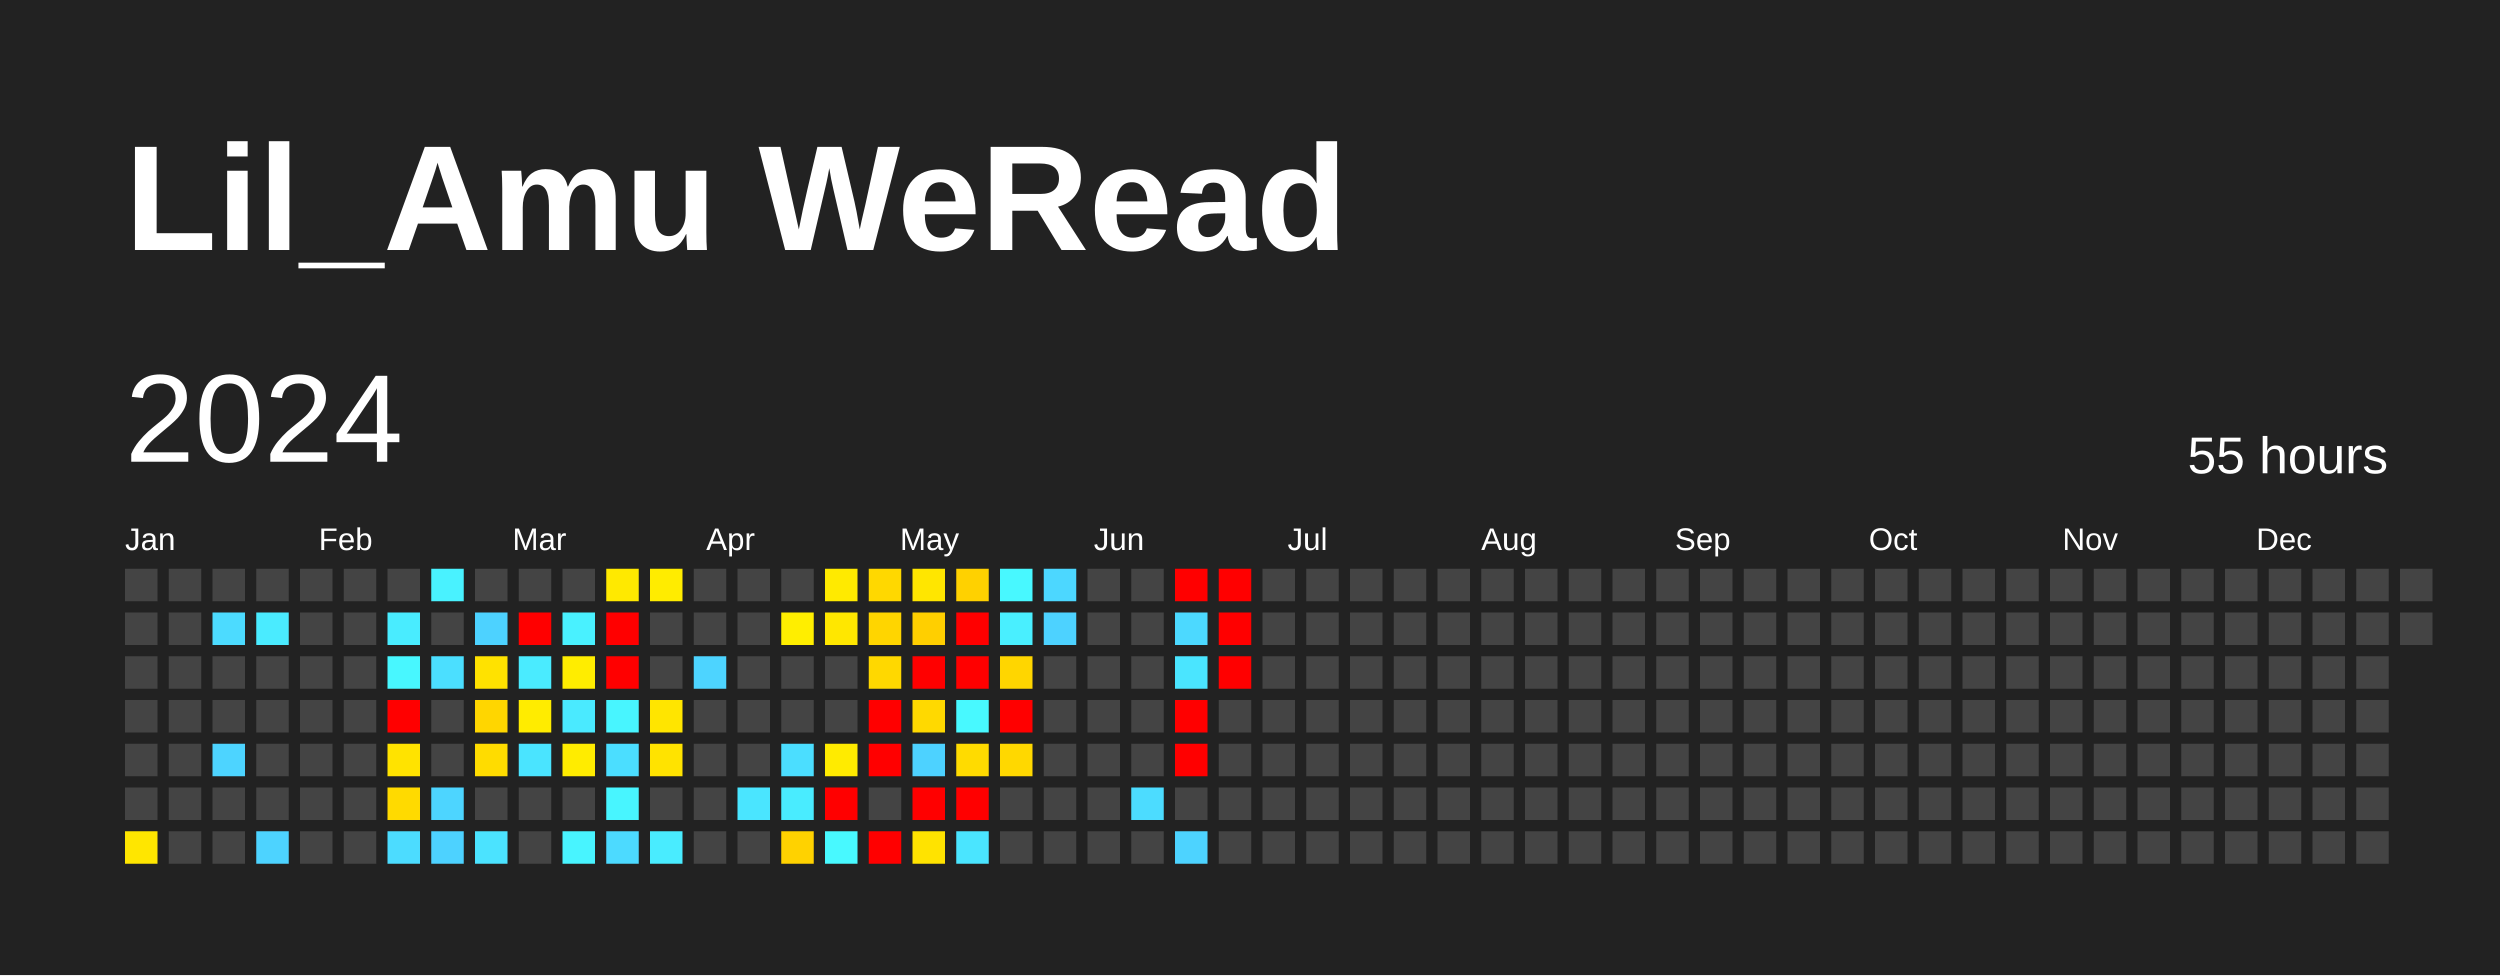
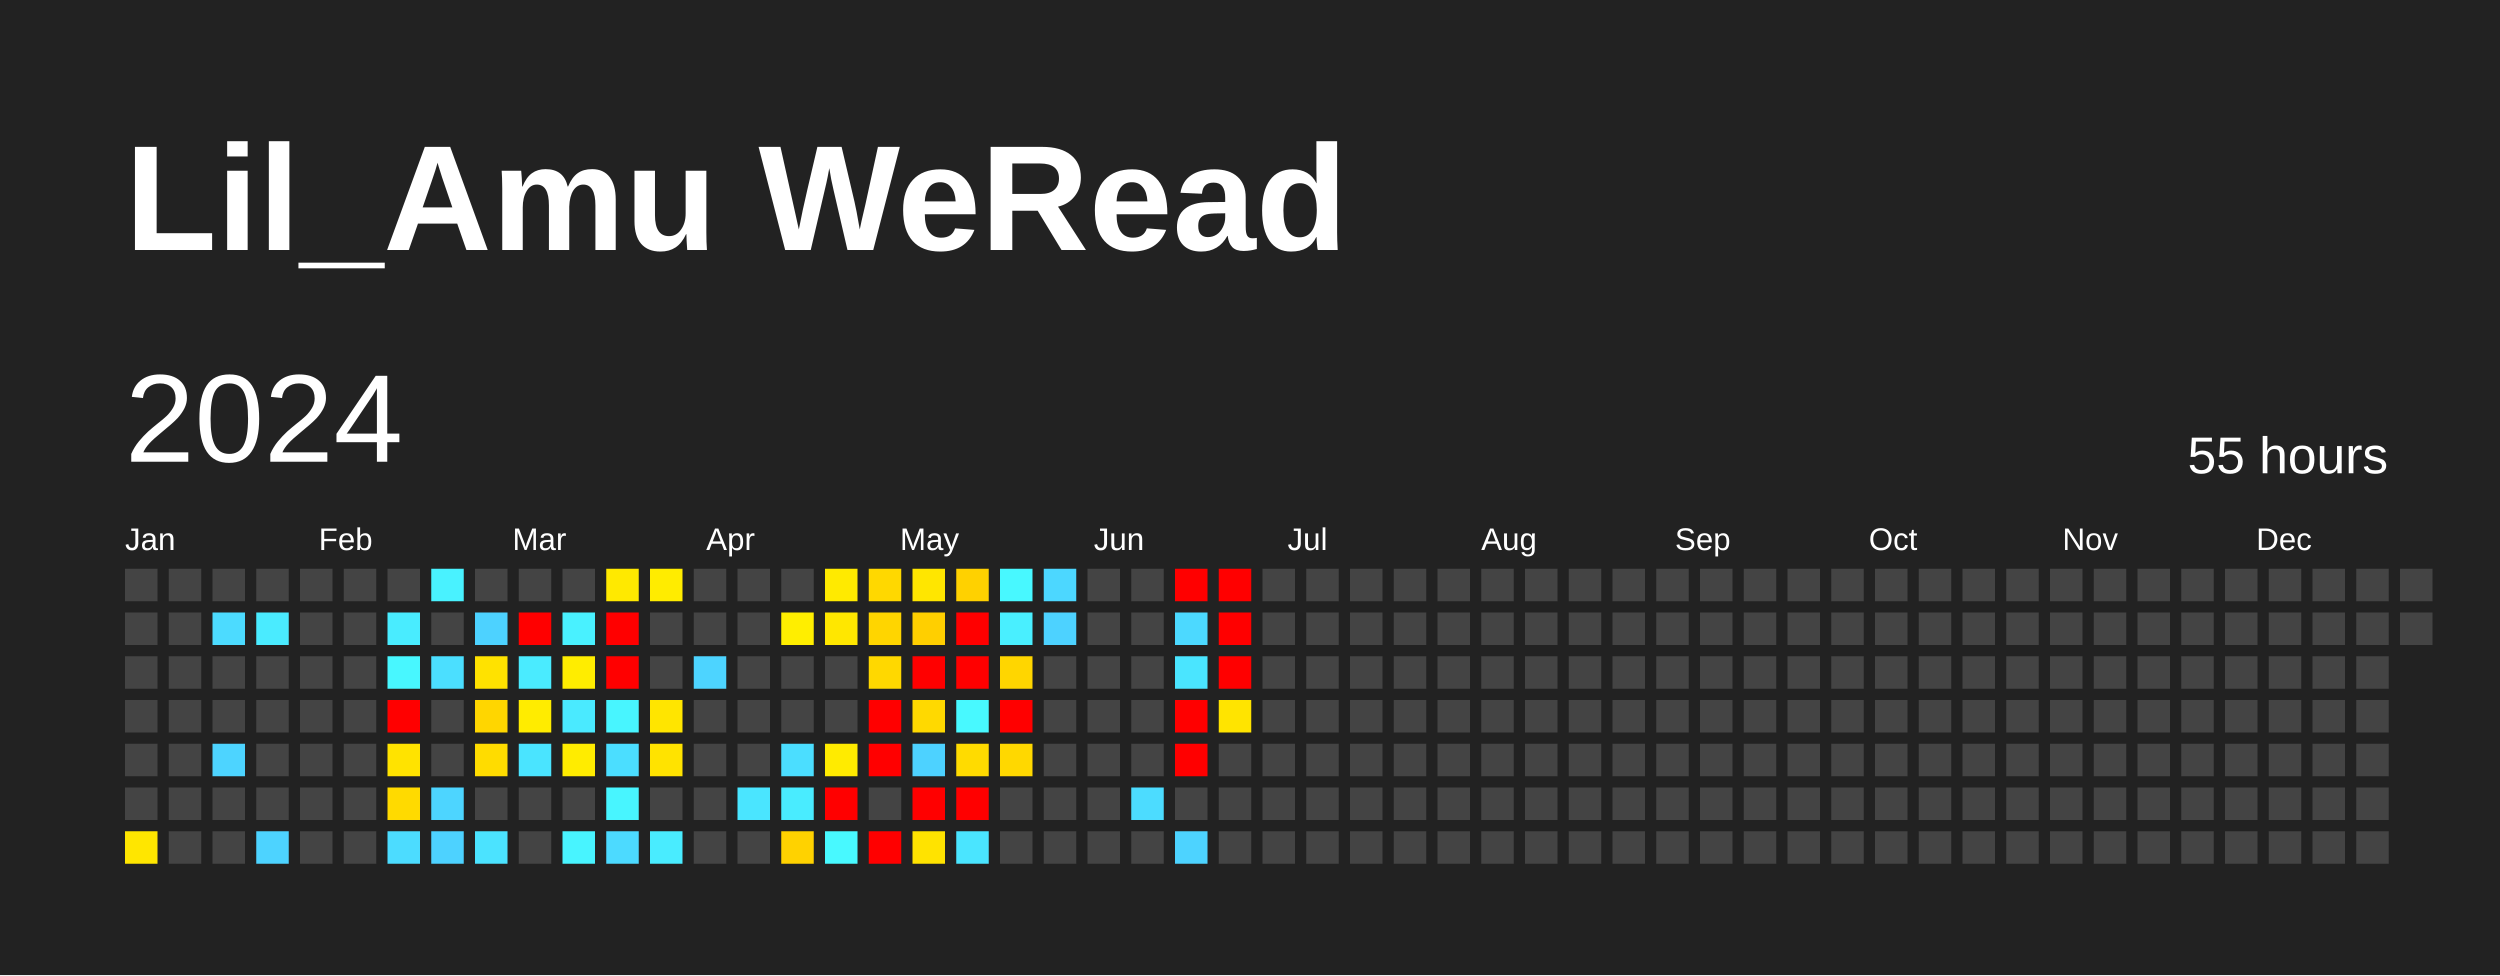
<svg xmlns="http://www.w3.org/2000/svg" baseProfile="full" height="78mm" version="1.1" viewBox="0,0,200,78" width="200mm">
  <defs />
  <rect fill="#222222" height="78" width="200" x="0" y="0" />
  <text fill="#FFFFFF" style="font-size:12px; font-family:Arial; font-weight:bold;" x="10" y="20">Lil_Amu WeRead</text>
  <text dominant-baseline="hanging" fill="#FFFFFF" style="font-size:10.0px; font-family:Arial;" x="10" y="30">2024</text>
  <text dominant-baseline="hanging" fill="#FFFFFF" style="font-size:4.125px; font-family:Arial;" x="175" y="35">55 hours</text>
  <text fill="#FFFFFF" style="font-size:2.5px; font-family:Arial" x="10.0" y="44">Jan</text>
  <text fill="#FFFFFF" style="font-size:2.5px; font-family:Arial" x="25.5" y="44">Feb</text>
  <text fill="#FFFFFF" style="font-size:2.5px; font-family:Arial" x="41.0" y="44">Mar</text>
  <text fill="#FFFFFF" style="font-size:2.5px; font-family:Arial" x="56.5" y="44">Apr</text>
  <text fill="#FFFFFF" style="font-size:2.5px; font-family:Arial" x="72.0" y="44">May</text>
  <text fill="#FFFFFF" style="font-size:2.5px; font-family:Arial" x="87.5" y="44">Jun</text>
  <text fill="#FFFFFF" style="font-size:2.5px; font-family:Arial" x="103.0" y="44">Jul</text>
  <text fill="#FFFFFF" style="font-size:2.5px; font-family:Arial" x="118.5" y="44">Aug</text>
  <text fill="#FFFFFF" style="font-size:2.5px; font-family:Arial" x="134.0" y="44">Sep</text>
  <text fill="#FFFFFF" style="font-size:2.5px; font-family:Arial" x="149.5" y="44">Oct</text>
  <text fill="#FFFFFF" style="font-size:2.5px; font-family:Arial" x="165.0" y="44">Nov</text>
  <text fill="#FFFFFF" style="font-size:2.5px; font-family:Arial" x="180.5" y="44">Dec</text>
  <rect fill="#444444" height="2.6" width="2.6" x="10.0" y="45.5" />
  <rect fill="#444444" height="2.6" width="2.6" x="10.0" y="49.0" />
  <rect fill="#444444" height="2.6" width="2.6" x="10.0" y="52.5" />
  <rect fill="#444444" height="2.6" width="2.6" x="10.0" y="56.0" />
  <rect fill="#444444" height="2.6" width="2.6" x="10.0" y="59.5" />
  <rect fill="#444444" height="2.6" width="2.6" x="10.0" y="63.0" />
  <rect fill="#ffe600" height="2.6" width="2.6" x="10.0" y="66.5" />
  <rect fill="#444444" height="2.6" width="2.6" x="13.5" y="45.5" />
  <rect fill="#444444" height="2.6" width="2.6" x="13.5" y="49.0" />
  <rect fill="#444444" height="2.6" width="2.6" x="13.5" y="52.5" />
  <rect fill="#444444" height="2.6" width="2.6" x="13.5" y="56.0" />
  <rect fill="#444444" height="2.6" width="2.6" x="13.5" y="59.5" />
  <rect fill="#444444" height="2.6" width="2.6" x="13.5" y="63.0" />
  <rect fill="#444444" height="2.6" width="2.6" x="13.5" y="66.5" />
  <rect fill="#444444" height="2.6" width="2.6" x="17.0" y="45.5" />
  <rect fill="#4cdbff" height="2.6" width="2.6" x="17.0" y="49.0" />
  <rect fill="#444444" height="2.6" width="2.6" x="17.0" y="52.5" />
  <rect fill="#444444" height="2.6" width="2.6" x="17.0" y="56.0" />
  <rect fill="#4dd4ff" height="2.6" width="2.6" x="17.0" y="59.5" />
  <rect fill="#444444" height="2.6" width="2.6" x="17.0" y="63.0" />
  <rect fill="#444444" height="2.6" width="2.6" x="17.0" y="66.5" />
  <rect fill="#444444" height="2.6" width="2.6" x="20.5" y="45.5" />
  <rect fill="#4aebff" height="2.6" width="2.6" x="20.5" y="49.0" />
  <rect fill="#444444" height="2.6" width="2.6" x="20.5" y="52.5" />
  <rect fill="#444444" height="2.6" width="2.6" x="20.5" y="56.0" />
  <rect fill="#444444" height="2.6" width="2.6" x="20.5" y="59.5" />
  <rect fill="#444444" height="2.6" width="2.6" x="20.5" y="63.0" />
  <rect fill="#4dd3ff" height="2.6" width="2.6" x="20.5" y="66.5" />
  <rect fill="#444444" height="2.6" width="2.6" x="24.0" y="45.5" />
  <rect fill="#444444" height="2.6" width="2.6" x="24.0" y="49.0" />
  <rect fill="#444444" height="2.6" width="2.6" x="24.0" y="52.5" />
  <rect fill="#444444" height="2.6" width="2.6" x="24.0" y="56.0" />
  <rect fill="#444444" height="2.6" width="2.6" x="24.0" y="59.5" />
  <rect fill="#444444" height="2.6" width="2.6" x="24.0" y="63.0" />
  <rect fill="#444444" height="2.6" width="2.6" x="24.0" y="66.5" />
  <rect fill="#444444" height="2.6" width="2.6" x="27.5" y="45.5" />
  <rect fill="#444444" height="2.6" width="2.6" x="27.5" y="49.0" />
  <rect fill="#444444" height="2.6" width="2.6" x="27.5" y="52.5" />
  <rect fill="#444444" height="2.6" width="2.6" x="27.5" y="56.0" />
  <rect fill="#444444" height="2.6" width="2.6" x="27.5" y="59.5" />
  <rect fill="#444444" height="2.6" width="2.6" x="27.5" y="63.0" />
  <rect fill="#444444" height="2.6" width="2.6" x="27.5" y="66.5" />
  <rect fill="#444444" height="2.6" width="2.6" x="31.0" y="45.5" />
  <rect fill="#49ecff" height="2.6" width="2.6" x="31.0" y="49.0" />
  <rect fill="#48f7ff" height="2.6" width="2.6" x="31.0" y="52.5" />
  <rect fill="red" height="2.6" width="2.6" x="31.0" y="56.0" />
  <rect fill="#ffe300" height="2.6" width="2.6" x="31.0" y="59.5" />
  <rect fill="#ffda00" height="2.6" width="2.6" x="31.0" y="63.0" />
  <rect fill="#4cdcff" height="2.6" width="2.6" x="31.0" y="66.5" />
  <rect fill="#49f2ff" height="2.6" width="2.6" x="34.5" y="45.5" />
  <rect fill="#444444" height="2.6" width="2.6" x="34.5" y="49.0" />
  <rect fill="#4bdfff" height="2.6" width="2.6" x="34.5" y="52.5" />
  <rect fill="#444444" height="2.6" width="2.6" x="34.5" y="56.0" />
  <rect fill="#444444" height="2.6" width="2.6" x="34.5" y="59.5" />
  <rect fill="#4dd5ff" height="2.6" width="2.6" x="34.5" y="63.0" />
  <rect fill="#4dd2ff" height="2.6" width="2.6" x="34.5" y="66.5" />
  <rect fill="#444444" height="2.6" width="2.6" x="38.0" y="45.5" />
  <rect fill="#4dd2ff" height="2.6" width="2.6" x="38.0" y="49.0" />
  <rect fill="#ffe200" height="2.6" width="2.6" x="38.0" y="52.5" />
  <rect fill="#ffd600" height="2.6" width="2.6" x="38.0" y="56.0" />
  <rect fill="#ffdc00" height="2.6" width="2.6" x="38.0" y="59.5" />
  <rect fill="#444444" height="2.6" width="2.6" x="38.0" y="63.0" />
  <rect fill="#4be3ff" height="2.6" width="2.6" x="38.0" y="66.5" />
  <rect fill="#444444" height="2.6" width="2.6" x="41.5" y="45.5" />
  <rect fill="red" height="2.6" width="2.6" x="41.5" y="49.0" />
  <rect fill="#4aebff" height="2.6" width="2.6" x="41.5" y="52.5" />
  <rect fill="#ffec00" height="2.6" width="2.6" x="41.5" y="56.0" />
  <rect fill="#4ae4ff" height="2.6" width="2.6" x="41.5" y="59.5" />
  <rect fill="#444444" height="2.6" width="2.6" x="41.5" y="63.0" />
  <rect fill="#444444" height="2.6" width="2.6" x="41.5" y="66.5" />
  <rect fill="#444444" height="2.6" width="2.6" x="45.0" y="45.5" />
  <rect fill="#49f1ff" height="2.6" width="2.6" x="45.0" y="49.0" />
  <rect fill="#ffed00" height="2.6" width="2.6" x="45.0" y="52.5" />
  <rect fill="#4aeaff" height="2.6" width="2.6" x="45.0" y="56.0" />
  <rect fill="#ffec00" height="2.6" width="2.6" x="45.0" y="59.5" />
  <rect fill="#444444" height="2.6" width="2.6" x="45.0" y="63.0" />
  <rect fill="#48f4ff" height="2.6" width="2.6" x="45.0" y="66.5" />
  <rect fill="#ffe900" height="2.6" width="2.6" x="48.5" y="45.5" />
  <rect fill="red" height="2.6" width="2.6" x="48.5" y="49.0" />
  <rect fill="red" height="2.6" width="2.6" x="48.5" y="52.5" />
  <rect fill="#48f5ff" height="2.6" width="2.6" x="48.5" y="56.0" />
  <rect fill="#4bdeff" height="2.6" width="2.6" x="48.5" y="59.5" />
  <rect fill="#48f5ff" height="2.6" width="2.6" x="48.5" y="63.0" />
  <rect fill="#4cdaff" height="2.6" width="2.6" x="48.5" y="66.5" />
  <rect fill="#ffec00" height="2.6" width="2.6" x="52.0" y="45.5" />
  <rect fill="#444444" height="2.6" width="2.6" x="52.0" y="49.0" />
  <rect fill="#444444" height="2.6" width="2.6" x="52.0" y="52.5" />
  <rect fill="#ffe500" height="2.6" width="2.6" x="52.0" y="56.0" />
  <rect fill="#ffe300" height="2.6" width="2.6" x="52.0" y="59.5" />
  <rect fill="#444444" height="2.6" width="2.6" x="52.0" y="63.0" />
  <rect fill="#49ecff" height="2.6" width="2.6" x="52.0" y="66.5" />
  <rect fill="#444444" height="2.6" width="2.6" x="55.5" y="45.5" />
  <rect fill="#444444" height="2.6" width="2.6" x="55.5" y="49.0" />
  <rect fill="#4dd4ff" height="2.6" width="2.6" x="55.5" y="52.5" />
  <rect fill="#444444" height="2.6" width="2.6" x="55.5" y="56.0" />
  <rect fill="#444444" height="2.6" width="2.6" x="55.5" y="59.5" />
  <rect fill="#444444" height="2.6" width="2.6" x="55.5" y="63.0" />
  <rect fill="#444444" height="2.6" width="2.6" x="55.5" y="66.5" />
  <rect fill="#444444" height="2.6" width="2.6" x="59.0" y="45.5" />
  <rect fill="#444444" height="2.6" width="2.6" x="59.0" y="49.0" />
  <rect fill="#444444" height="2.6" width="2.6" x="59.0" y="52.5" />
  <rect fill="#444444" height="2.6" width="2.6" x="59.0" y="56.0" />
  <rect fill="#444444" height="2.6" width="2.6" x="59.0" y="59.5" />
  <rect fill="#4ae5ff" height="2.6" width="2.6" x="59.0" y="63.0" />
  <rect fill="#444444" height="2.6" width="2.6" x="59.0" y="66.5" />
  <rect fill="#444444" height="2.6" width="2.6" x="62.5" y="45.5" />
  <rect fill="#ffee00" height="2.6" width="2.6" x="62.5" y="49.0" />
  <rect fill="#444444" height="2.6" width="2.6" x="62.5" y="52.5" />
  <rect fill="#444444" height="2.6" width="2.6" x="62.5" y="56.0" />
  <rect fill="#4bdeff" height="2.6" width="2.6" x="62.5" y="59.5" />
  <rect fill="#49ecff" height="2.6" width="2.6" x="62.5" y="63.0" />
  <rect fill="#ffd200" height="2.6" width="2.6" x="62.5" y="66.5" />
  <rect fill="#ffea00" height="2.6" width="2.6" x="66.0" y="45.5" />
  <rect fill="#ffe700" height="2.6" width="2.6" x="66.0" y="49.0" />
  <rect fill="#444444" height="2.6" width="2.6" x="66.0" y="52.5" />
  <rect fill="#444444" height="2.6" width="2.6" x="66.0" y="56.0" />
  <rect fill="#ffeb00" height="2.6" width="2.6" x="66.0" y="59.5" />
  <rect fill="red" height="2.6" width="2.6" x="66.0" y="63.0" />
  <rect fill="#48f9ff" height="2.6" width="2.6" x="66.0" y="66.5" />
  <rect fill="#ffd800" height="2.6" width="2.6" x="69.5" y="45.5" />
  <rect fill="#ffd500" height="2.6" width="2.6" x="69.5" y="49.0" />
  <rect fill="#ffd800" height="2.6" width="2.6" x="69.5" y="52.5" />
  <rect fill="red" height="2.6" width="2.6" x="69.5" y="56.0" />
  <rect fill="red" height="2.6" width="2.6" x="69.5" y="59.5" />
  <rect fill="#444444" height="2.6" width="2.6" x="69.5" y="63.0" />
  <rect fill="red" height="2.6" width="2.6" x="69.5" y="66.5" />
  <rect fill="#ffe600" height="2.6" width="2.6" x="73.0" y="45.5" />
  <rect fill="#ffcf00" height="2.6" width="2.6" x="73.0" y="49.0" />
  <rect fill="red" height="2.6" width="2.6" x="73.0" y="52.5" />
  <rect fill="#ffd900" height="2.6" width="2.6" x="73.0" y="56.0" />
  <rect fill="#4dd2ff" height="2.6" width="2.6" x="73.0" y="59.5" />
  <rect fill="red" height="2.6" width="2.6" x="73.0" y="63.0" />
  <rect fill="#ffe300" height="2.6" width="2.6" x="73.0" y="66.5" />
  <rect fill="#ffd100" height="2.6" width="2.6" x="76.5" y="45.5" />
  <rect fill="red" height="2.6" width="2.6" x="76.5" y="49.0" />
  <rect fill="red" height="2.6" width="2.6" x="76.5" y="52.5" />
  <rect fill="#48f9ff" height="2.6" width="2.6" x="76.5" y="56.0" />
  <rect fill="#ffdb00" height="2.6" width="2.6" x="76.5" y="59.5" />
  <rect fill="red" height="2.6" width="2.6" x="76.5" y="63.0" />
  <rect fill="#4ae5ff" height="2.6" width="2.6" x="76.5" y="66.5" />
  <rect fill="#48f8ff" height="2.6" width="2.6" x="80.0" y="45.5" />
  <rect fill="#49efff" height="2.6" width="2.6" x="80.0" y="49.0" />
  <rect fill="#ffd600" height="2.6" width="2.6" x="80.0" y="52.5" />
  <rect fill="red" height="2.6" width="2.6" x="80.0" y="56.0" />
  <rect fill="#ffd800" height="2.6" width="2.6" x="80.0" y="59.5" />
  <rect fill="#444444" height="2.6" width="2.6" x="80.0" y="63.0" />
  <rect fill="#444444" height="2.6" width="2.6" x="80.0" y="66.5" />
  <rect fill="#4cd7ff" height="2.6" width="2.6" x="83.5" y="45.5" />
  <rect fill="#4dd2ff" height="2.6" width="2.6" x="83.5" y="49.0" />
  <rect fill="#444444" height="2.6" width="2.6" x="83.5" y="52.5" />
  <rect fill="#444444" height="2.6" width="2.6" x="83.5" y="56.0" />
  <rect fill="#444444" height="2.6" width="2.6" x="83.5" y="59.5" />
  <rect fill="#444444" height="2.6" width="2.6" x="83.5" y="63.0" />
  <rect fill="#444444" height="2.6" width="2.6" x="83.5" y="66.5" />
  <rect fill="#444444" height="2.6" width="2.6" x="87.0" y="45.5" />
  <rect fill="#444444" height="2.6" width="2.6" x="87.0" y="49.0" />
  <rect fill="#444444" height="2.6" width="2.6" x="87.0" y="52.5" />
  <rect fill="#444444" height="2.6" width="2.6" x="87.0" y="56.0" />
  <rect fill="#444444" height="2.6" width="2.6" x="87.0" y="59.5" />
  <rect fill="#444444" height="2.6" width="2.6" x="87.0" y="63.0" />
  <rect fill="#444444" height="2.6" width="2.6" x="87.0" y="66.5" />
  <rect fill="#444444" height="2.6" width="2.6" x="90.5" y="45.5" />
  <rect fill="#444444" height="2.6" width="2.6" x="90.5" y="49.0" />
  <rect fill="#444444" height="2.6" width="2.6" x="90.5" y="52.5" />
  <rect fill="#444444" height="2.6" width="2.6" x="90.5" y="56.0" />
  <rect fill="#444444" height="2.6" width="2.6" x="90.5" y="59.5" />
  <rect fill="#4cdcff" height="2.6" width="2.6" x="90.5" y="63.0" />
  <rect fill="#444444" height="2.6" width="2.6" x="90.5" y="66.5" />
  <rect fill="red" height="2.6" width="2.6" x="94.0" y="45.5" />
  <rect fill="#4cd9ff" height="2.6" width="2.6" x="94.0" y="49.0" />
  <rect fill="#4ae5ff" height="2.6" width="2.6" x="94.0" y="52.5" />
  <rect fill="red" height="2.6" width="2.6" x="94.0" y="56.0" />
  <rect fill="red" height="2.6" width="2.6" x="94.0" y="59.5" />
  <rect fill="#444444" height="2.6" width="2.6" x="94.0" y="63.0" />
  <rect fill="#4dd3ff" height="2.6" width="2.6" x="94.0" y="66.5" />
  <rect fill="red" height="2.6" width="2.6" x="97.5" y="45.5" />
  <rect fill="red" height="2.6" width="2.6" x="97.5" y="49.0" />
  <rect fill="red" height="2.6" width="2.6" x="97.5" y="52.5" />
-   <rect fill="#444444" height="2.6" width="2.6" x="97.5" y="56.0" />
+   <rect fill="#ffe400" height="2.6" width="2.6" x="97.5" y="56.0" />
  <rect fill="#444444" height="2.6" width="2.6" x="97.5" y="59.5" />
  <rect fill="#444444" height="2.6" width="2.6" x="97.5" y="63.0" />
  <rect fill="#444444" height="2.6" width="2.6" x="97.5" y="66.5" />
  <rect fill="#444444" height="2.6" width="2.6" x="101.0" y="45.5" />
  <rect fill="#444444" height="2.6" width="2.6" x="101.0" y="49.0" />
  <rect fill="#444444" height="2.6" width="2.6" x="101.0" y="52.5" />
  <rect fill="#444444" height="2.6" width="2.6" x="101.0" y="56.0" />
  <rect fill="#444444" height="2.6" width="2.6" x="101.0" y="59.5" />
  <rect fill="#444444" height="2.6" width="2.6" x="101.0" y="63.0" />
  <rect fill="#444444" height="2.6" width="2.6" x="101.0" y="66.5" />
  <rect fill="#444444" height="2.6" width="2.6" x="104.5" y="45.5" />
  <rect fill="#444444" height="2.6" width="2.6" x="104.5" y="49.0" />
  <rect fill="#444444" height="2.6" width="2.6" x="104.5" y="52.5" />
  <rect fill="#444444" height="2.6" width="2.6" x="104.5" y="56.0" />
  <rect fill="#444444" height="2.6" width="2.6" x="104.5" y="59.5" />
  <rect fill="#444444" height="2.6" width="2.6" x="104.5" y="63.0" />
  <rect fill="#444444" height="2.6" width="2.6" x="104.5" y="66.5" />
  <rect fill="#444444" height="2.6" width="2.6" x="108.0" y="45.5" />
  <rect fill="#444444" height="2.6" width="2.6" x="108.0" y="49.0" />
  <rect fill="#444444" height="2.6" width="2.6" x="108.0" y="52.5" />
  <rect fill="#444444" height="2.6" width="2.6" x="108.0" y="56.0" />
  <rect fill="#444444" height="2.6" width="2.6" x="108.0" y="59.5" />
  <rect fill="#444444" height="2.6" width="2.6" x="108.0" y="63.0" />
  <rect fill="#444444" height="2.6" width="2.6" x="108.0" y="66.5" />
  <rect fill="#444444" height="2.6" width="2.6" x="111.5" y="45.5" />
  <rect fill="#444444" height="2.6" width="2.6" x="111.5" y="49.0" />
  <rect fill="#444444" height="2.6" width="2.6" x="111.5" y="52.5" />
  <rect fill="#444444" height="2.6" width="2.6" x="111.5" y="56.0" />
  <rect fill="#444444" height="2.6" width="2.6" x="111.5" y="59.5" />
  <rect fill="#444444" height="2.6" width="2.6" x="111.5" y="63.0" />
  <rect fill="#444444" height="2.6" width="2.6" x="111.5" y="66.5" />
  <rect fill="#444444" height="2.6" width="2.6" x="115.0" y="45.5" />
  <rect fill="#444444" height="2.6" width="2.6" x="115.0" y="49.0" />
  <rect fill="#444444" height="2.6" width="2.6" x="115.0" y="52.5" />
  <rect fill="#444444" height="2.6" width="2.6" x="115.0" y="56.0" />
  <rect fill="#444444" height="2.6" width="2.6" x="115.0" y="59.5" />
  <rect fill="#444444" height="2.6" width="2.6" x="115.0" y="63.0" />
  <rect fill="#444444" height="2.6" width="2.6" x="115.0" y="66.5" />
  <rect fill="#444444" height="2.6" width="2.6" x="118.5" y="45.5" />
  <rect fill="#444444" height="2.6" width="2.6" x="118.5" y="49.0" />
  <rect fill="#444444" height="2.6" width="2.6" x="118.5" y="52.5" />
  <rect fill="#444444" height="2.6" width="2.6" x="118.5" y="56.0" />
  <rect fill="#444444" height="2.6" width="2.6" x="118.5" y="59.5" />
  <rect fill="#444444" height="2.6" width="2.6" x="118.5" y="63.0" />
  <rect fill="#444444" height="2.6" width="2.6" x="118.5" y="66.5" />
  <rect fill="#444444" height="2.6" width="2.6" x="122.0" y="45.5" />
  <rect fill="#444444" height="2.6" width="2.6" x="122.0" y="49.0" />
  <rect fill="#444444" height="2.6" width="2.6" x="122.0" y="52.5" />
  <rect fill="#444444" height="2.6" width="2.6" x="122.0" y="56.0" />
  <rect fill="#444444" height="2.6" width="2.6" x="122.0" y="59.5" />
  <rect fill="#444444" height="2.6" width="2.6" x="122.0" y="63.0" />
  <rect fill="#444444" height="2.6" width="2.6" x="122.0" y="66.5" />
  <rect fill="#444444" height="2.6" width="2.6" x="125.5" y="45.5" />
  <rect fill="#444444" height="2.6" width="2.6" x="125.5" y="49.0" />
  <rect fill="#444444" height="2.6" width="2.6" x="125.5" y="52.5" />
  <rect fill="#444444" height="2.6" width="2.6" x="125.5" y="56.0" />
  <rect fill="#444444" height="2.6" width="2.6" x="125.5" y="59.5" />
  <rect fill="#444444" height="2.6" width="2.6" x="125.5" y="63.0" />
  <rect fill="#444444" height="2.6" width="2.6" x="125.5" y="66.5" />
  <rect fill="#444444" height="2.6" width="2.6" x="129.0" y="45.5" />
  <rect fill="#444444" height="2.6" width="2.6" x="129.0" y="49.0" />
  <rect fill="#444444" height="2.6" width="2.6" x="129.0" y="52.5" />
  <rect fill="#444444" height="2.6" width="2.6" x="129.0" y="56.0" />
  <rect fill="#444444" height="2.6" width="2.6" x="129.0" y="59.5" />
  <rect fill="#444444" height="2.6" width="2.6" x="129.0" y="63.0" />
  <rect fill="#444444" height="2.6" width="2.6" x="129.0" y="66.5" />
  <rect fill="#444444" height="2.6" width="2.6" x="132.5" y="45.5" />
  <rect fill="#444444" height="2.6" width="2.6" x="132.5" y="49.0" />
  <rect fill="#444444" height="2.6" width="2.6" x="132.5" y="52.5" />
  <rect fill="#444444" height="2.6" width="2.6" x="132.5" y="56.0" />
  <rect fill="#444444" height="2.6" width="2.6" x="132.5" y="59.5" />
  <rect fill="#444444" height="2.6" width="2.6" x="132.5" y="63.0" />
  <rect fill="#444444" height="2.6" width="2.6" x="132.5" y="66.5" />
  <rect fill="#444444" height="2.6" width="2.6" x="136.0" y="45.5" />
  <rect fill="#444444" height="2.6" width="2.6" x="136.0" y="49.0" />
  <rect fill="#444444" height="2.6" width="2.6" x="136.0" y="52.5" />
  <rect fill="#444444" height="2.6" width="2.6" x="136.0" y="56.0" />
  <rect fill="#444444" height="2.6" width="2.6" x="136.0" y="59.5" />
  <rect fill="#444444" height="2.6" width="2.6" x="136.0" y="63.0" />
  <rect fill="#444444" height="2.6" width="2.6" x="136.0" y="66.5" />
  <rect fill="#444444" height="2.6" width="2.6" x="139.5" y="45.5" />
  <rect fill="#444444" height="2.6" width="2.6" x="139.5" y="49.0" />
  <rect fill="#444444" height="2.6" width="2.6" x="139.5" y="52.5" />
  <rect fill="#444444" height="2.6" width="2.6" x="139.5" y="56.0" />
  <rect fill="#444444" height="2.6" width="2.6" x="139.5" y="59.5" />
  <rect fill="#444444" height="2.6" width="2.6" x="139.5" y="63.0" />
  <rect fill="#444444" height="2.6" width="2.6" x="139.5" y="66.5" />
  <rect fill="#444444" height="2.6" width="2.6" x="143.0" y="45.5" />
  <rect fill="#444444" height="2.6" width="2.6" x="143.0" y="49.0" />
  <rect fill="#444444" height="2.6" width="2.6" x="143.0" y="52.5" />
  <rect fill="#444444" height="2.6" width="2.6" x="143.0" y="56.0" />
  <rect fill="#444444" height="2.6" width="2.6" x="143.0" y="59.5" />
  <rect fill="#444444" height="2.6" width="2.6" x="143.0" y="63.0" />
  <rect fill="#444444" height="2.6" width="2.6" x="143.0" y="66.5" />
  <rect fill="#444444" height="2.6" width="2.6" x="146.5" y="45.5" />
  <rect fill="#444444" height="2.6" width="2.6" x="146.5" y="49.0" />
  <rect fill="#444444" height="2.6" width="2.6" x="146.5" y="52.5" />
  <rect fill="#444444" height="2.6" width="2.6" x="146.5" y="56.0" />
  <rect fill="#444444" height="2.6" width="2.6" x="146.5" y="59.5" />
  <rect fill="#444444" height="2.6" width="2.6" x="146.5" y="63.0" />
  <rect fill="#444444" height="2.6" width="2.6" x="146.5" y="66.5" />
  <rect fill="#444444" height="2.6" width="2.6" x="150.0" y="45.5" />
  <rect fill="#444444" height="2.6" width="2.6" x="150.0" y="49.0" />
  <rect fill="#444444" height="2.6" width="2.6" x="150.0" y="52.5" />
  <rect fill="#444444" height="2.6" width="2.6" x="150.0" y="56.0" />
  <rect fill="#444444" height="2.6" width="2.6" x="150.0" y="59.5" />
  <rect fill="#444444" height="2.6" width="2.6" x="150.0" y="63.0" />
  <rect fill="#444444" height="2.6" width="2.6" x="150.0" y="66.5" />
  <rect fill="#444444" height="2.6" width="2.6" x="153.5" y="45.5" />
  <rect fill="#444444" height="2.6" width="2.6" x="153.5" y="49.0" />
  <rect fill="#444444" height="2.6" width="2.6" x="153.5" y="52.5" />
  <rect fill="#444444" height="2.6" width="2.6" x="153.5" y="56.0" />
  <rect fill="#444444" height="2.6" width="2.6" x="153.5" y="59.5" />
  <rect fill="#444444" height="2.6" width="2.6" x="153.5" y="63.0" />
  <rect fill="#444444" height="2.6" width="2.6" x="153.5" y="66.5" />
  <rect fill="#444444" height="2.6" width="2.6" x="157.0" y="45.5" />
  <rect fill="#444444" height="2.6" width="2.6" x="157.0" y="49.0" />
  <rect fill="#444444" height="2.6" width="2.6" x="157.0" y="52.5" />
  <rect fill="#444444" height="2.6" width="2.6" x="157.0" y="56.0" />
  <rect fill="#444444" height="2.6" width="2.6" x="157.0" y="59.5" />
  <rect fill="#444444" height="2.6" width="2.6" x="157.0" y="63.0" />
  <rect fill="#444444" height="2.6" width="2.6" x="157.0" y="66.5" />
  <rect fill="#444444" height="2.6" width="2.6" x="160.5" y="45.5" />
  <rect fill="#444444" height="2.6" width="2.6" x="160.5" y="49.0" />
  <rect fill="#444444" height="2.6" width="2.6" x="160.5" y="52.5" />
  <rect fill="#444444" height="2.6" width="2.6" x="160.5" y="56.0" />
  <rect fill="#444444" height="2.6" width="2.6" x="160.5" y="59.5" />
  <rect fill="#444444" height="2.6" width="2.6" x="160.5" y="63.0" />
  <rect fill="#444444" height="2.6" width="2.6" x="160.5" y="66.5" />
  <rect fill="#444444" height="2.6" width="2.6" x="164.0" y="45.5" />
  <rect fill="#444444" height="2.6" width="2.6" x="164.0" y="49.0" />
  <rect fill="#444444" height="2.6" width="2.6" x="164.0" y="52.5" />
  <rect fill="#444444" height="2.6" width="2.6" x="164.0" y="56.0" />
  <rect fill="#444444" height="2.6" width="2.6" x="164.0" y="59.5" />
  <rect fill="#444444" height="2.6" width="2.6" x="164.0" y="63.0" />
  <rect fill="#444444" height="2.6" width="2.6" x="164.0" y="66.5" />
  <rect fill="#444444" height="2.6" width="2.6" x="167.5" y="45.5" />
  <rect fill="#444444" height="2.6" width="2.6" x="167.5" y="49.0" />
  <rect fill="#444444" height="2.6" width="2.6" x="167.5" y="52.5" />
  <rect fill="#444444" height="2.6" width="2.6" x="167.5" y="56.0" />
  <rect fill="#444444" height="2.6" width="2.6" x="167.5" y="59.5" />
  <rect fill="#444444" height="2.6" width="2.6" x="167.5" y="63.0" />
  <rect fill="#444444" height="2.6" width="2.6" x="167.5" y="66.5" />
  <rect fill="#444444" height="2.6" width="2.6" x="171.0" y="45.5" />
  <rect fill="#444444" height="2.6" width="2.6" x="171.0" y="49.0" />
  <rect fill="#444444" height="2.6" width="2.6" x="171.0" y="52.5" />
  <rect fill="#444444" height="2.6" width="2.6" x="171.0" y="56.0" />
  <rect fill="#444444" height="2.6" width="2.6" x="171.0" y="59.5" />
  <rect fill="#444444" height="2.6" width="2.6" x="171.0" y="63.0" />
  <rect fill="#444444" height="2.6" width="2.6" x="171.0" y="66.5" />
  <rect fill="#444444" height="2.6" width="2.6" x="174.5" y="45.5" />
  <rect fill="#444444" height="2.6" width="2.6" x="174.5" y="49.0" />
  <rect fill="#444444" height="2.6" width="2.6" x="174.5" y="52.5" />
  <rect fill="#444444" height="2.6" width="2.6" x="174.5" y="56.0" />
  <rect fill="#444444" height="2.6" width="2.6" x="174.5" y="59.5" />
  <rect fill="#444444" height="2.6" width="2.6" x="174.5" y="63.0" />
  <rect fill="#444444" height="2.6" width="2.6" x="174.5" y="66.5" />
  <rect fill="#444444" height="2.6" width="2.6" x="178.0" y="45.5" />
  <rect fill="#444444" height="2.6" width="2.6" x="178.0" y="49.0" />
  <rect fill="#444444" height="2.6" width="2.6" x="178.0" y="52.5" />
  <rect fill="#444444" height="2.6" width="2.6" x="178.0" y="56.0" />
  <rect fill="#444444" height="2.6" width="2.6" x="178.0" y="59.5" />
  <rect fill="#444444" height="2.6" width="2.6" x="178.0" y="63.0" />
  <rect fill="#444444" height="2.6" width="2.6" x="178.0" y="66.5" />
  <rect fill="#444444" height="2.6" width="2.6" x="181.5" y="45.5" />
  <rect fill="#444444" height="2.6" width="2.6" x="181.5" y="49.0" />
  <rect fill="#444444" height="2.6" width="2.6" x="181.5" y="52.5" />
  <rect fill="#444444" height="2.6" width="2.6" x="181.5" y="56.0" />
  <rect fill="#444444" height="2.6" width="2.6" x="181.5" y="59.5" />
  <rect fill="#444444" height="2.6" width="2.6" x="181.5" y="63.0" />
  <rect fill="#444444" height="2.6" width="2.6" x="181.5" y="66.5" />
  <rect fill="#444444" height="2.6" width="2.6" x="185.0" y="45.5" />
  <rect fill="#444444" height="2.6" width="2.6" x="185.0" y="49.0" />
  <rect fill="#444444" height="2.6" width="2.6" x="185.0" y="52.5" />
  <rect fill="#444444" height="2.6" width="2.6" x="185.0" y="56.0" />
  <rect fill="#444444" height="2.6" width="2.6" x="185.0" y="59.5" />
  <rect fill="#444444" height="2.6" width="2.6" x="185.0" y="63.0" />
  <rect fill="#444444" height="2.6" width="2.6" x="185.0" y="66.5" />
  <rect fill="#444444" height="2.6" width="2.6" x="188.5" y="45.5" />
  <rect fill="#444444" height="2.6" width="2.6" x="188.5" y="49.0" />
  <rect fill="#444444" height="2.6" width="2.6" x="188.5" y="52.5" />
  <rect fill="#444444" height="2.6" width="2.6" x="188.5" y="56.0" />
  <rect fill="#444444" height="2.6" width="2.6" x="188.5" y="59.5" />
  <rect fill="#444444" height="2.6" width="2.6" x="188.5" y="63.0" />
  <rect fill="#444444" height="2.6" width="2.6" x="188.5" y="66.5" />
  <rect fill="#444444" height="2.6" width="2.6" x="192.0" y="45.5" />
  <rect fill="#444444" height="2.6" width="2.6" x="192.0" y="49.0" />
</svg>
